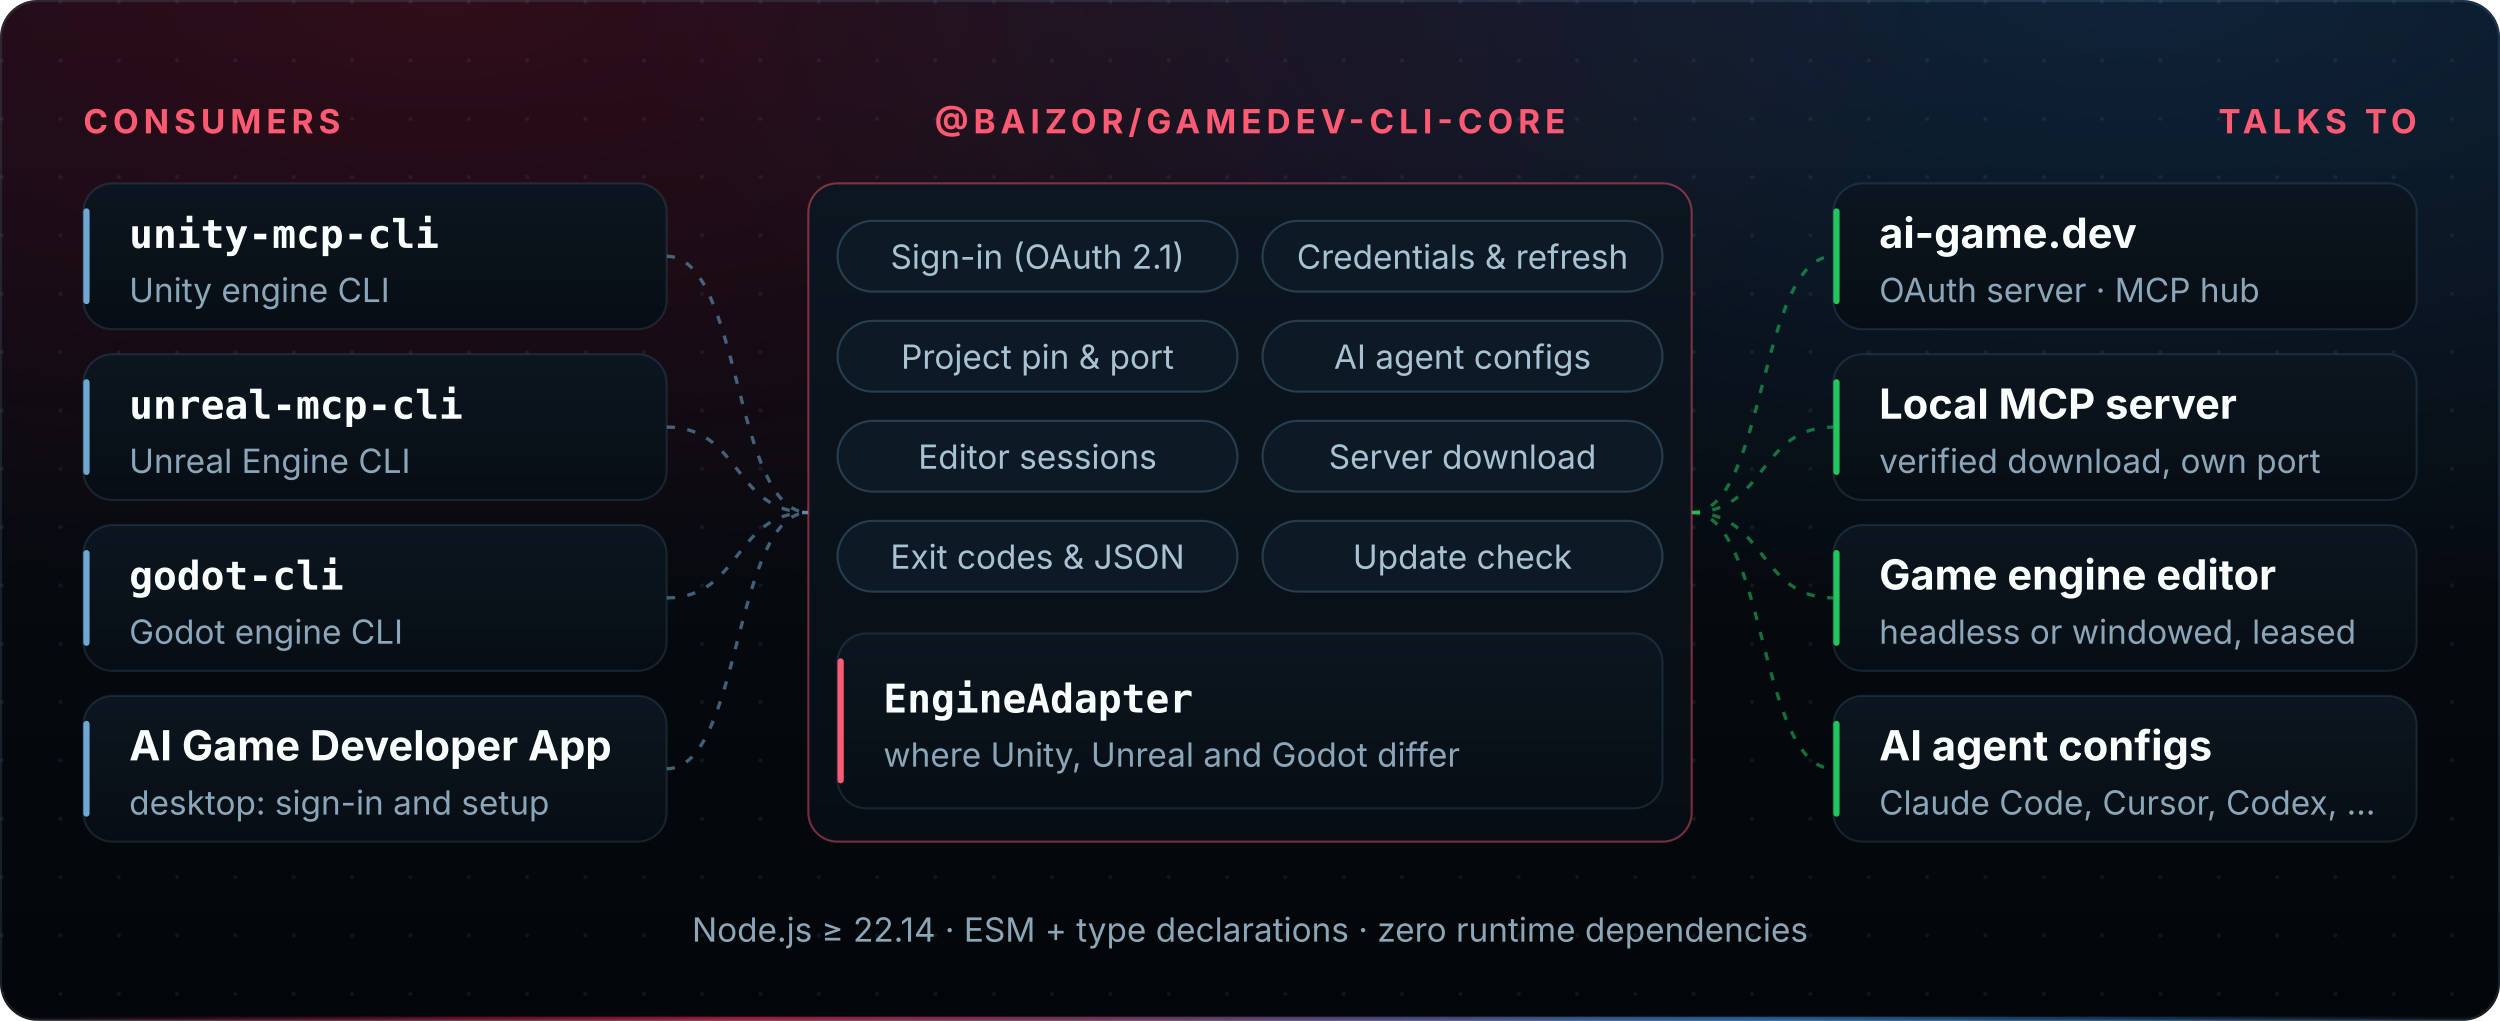
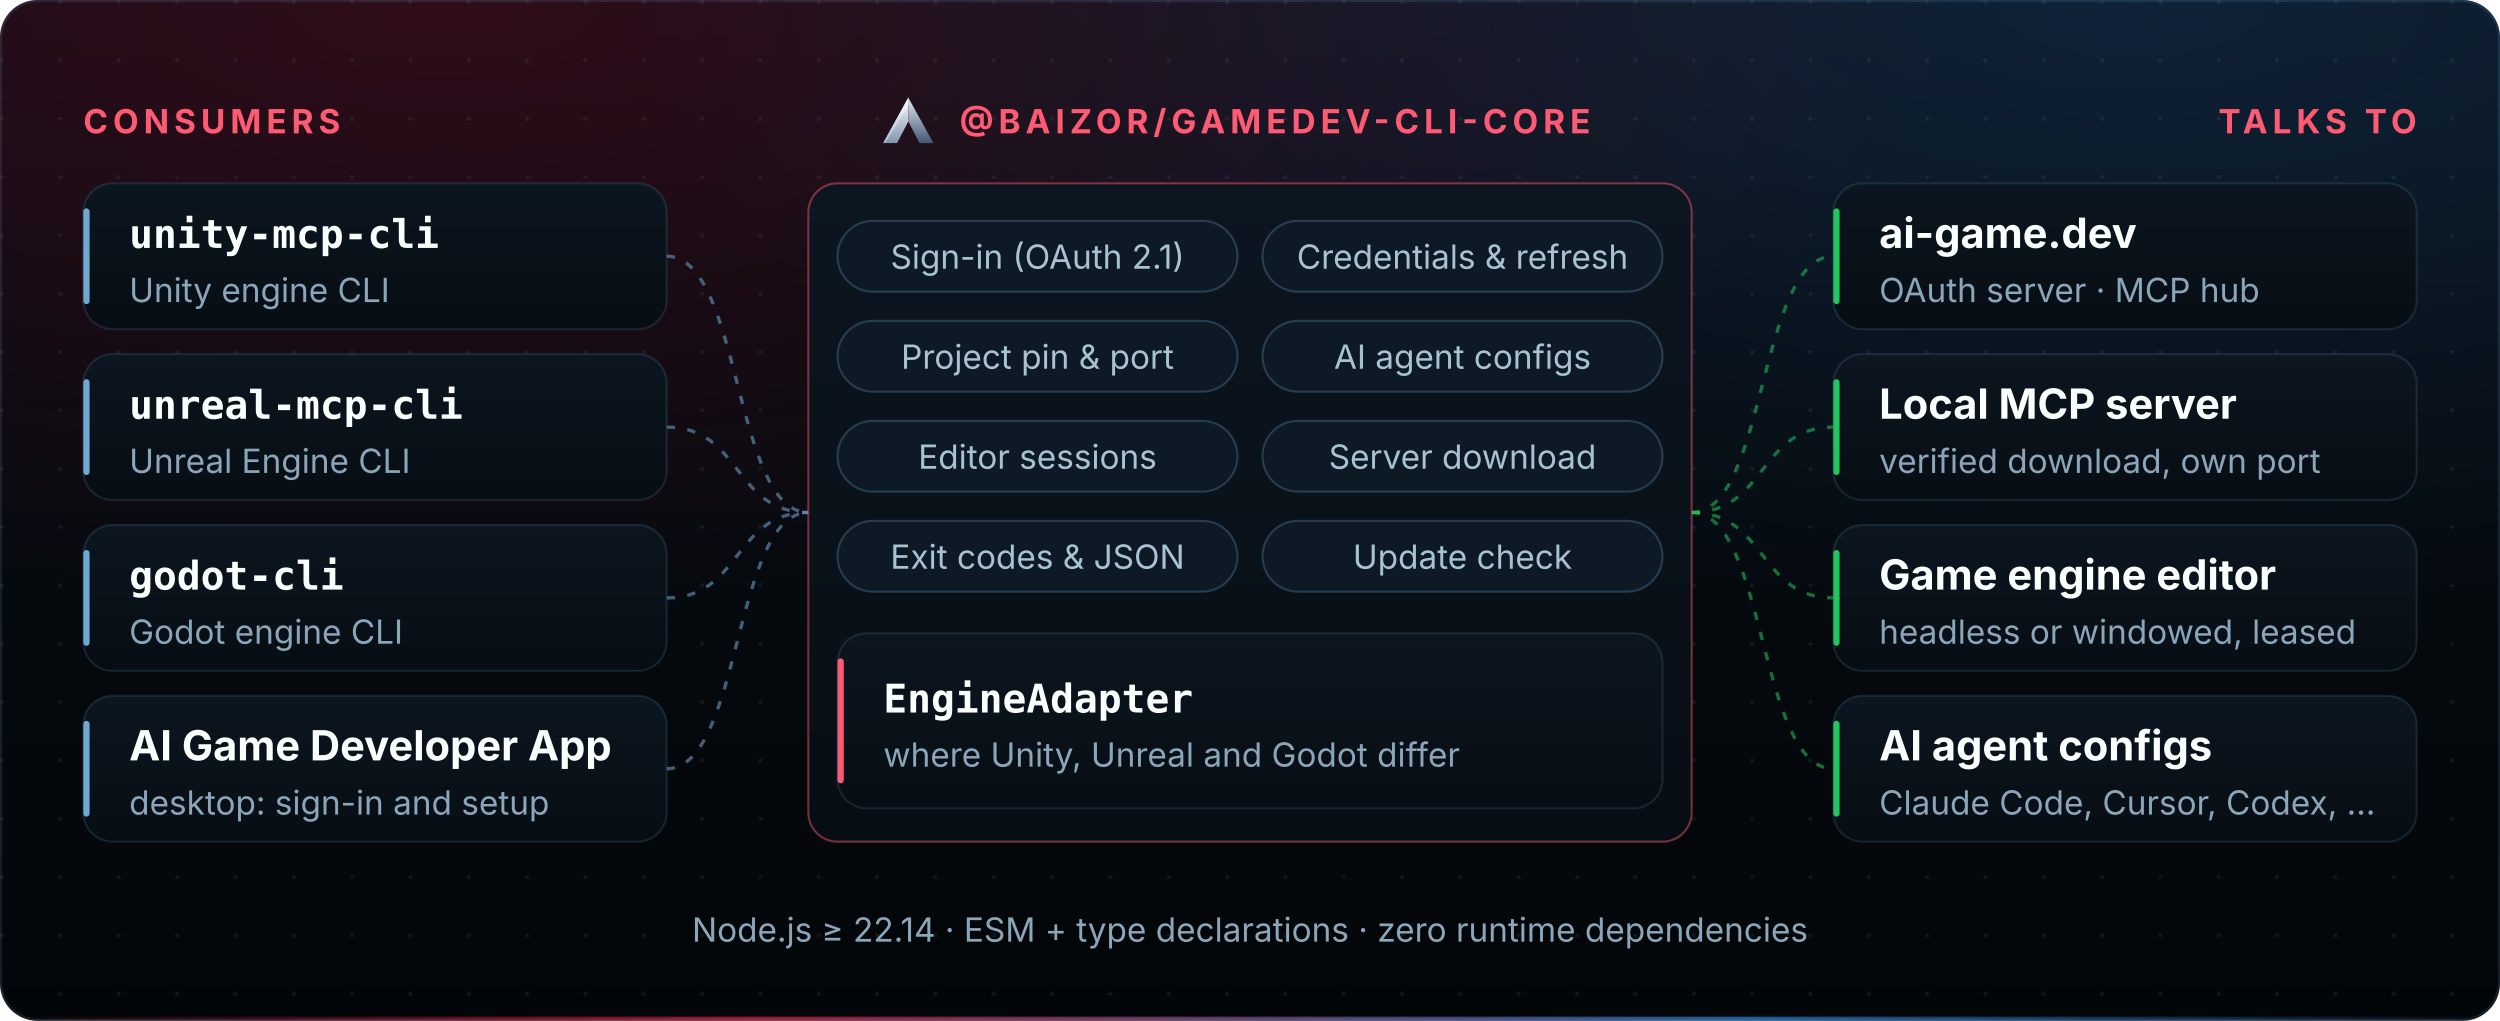
<svg xmlns="http://www.w3.org/2000/svg" width="1200" height="490" viewBox="0 0 1200 490" role="img" aria-label="Architecture: the engine CLIs and the App call cli-core, which talks to ai-game.dev, the local MCP server, the engine editor and AI agent configs">
  <defs>
    <linearGradient id="bg" x1="0" y1="0" x2="0" y2="1">
      <stop offset="0" stop-color="#080F17" />
      <stop offset="1" stop-color="#030609" />
    </linearGradient>
    <radialGradient id="hzR" cx="0.18" cy="0" r="0.6">
      <stop offset="0" stop-color="#FF002A" stop-opacity="0.16" />
      <stop offset="1" stop-color="#FF002A" stop-opacity="0" />
    </radialGradient>
    <radialGradient id="hzB" cx="0.85" cy="0" r="0.6">
      <stop offset="0" stop-color="#3B9BFF" stop-opacity="0.14" />
      <stop offset="1" stop-color="#3B9BFF" stop-opacity="0" />
    </radialGradient>
    <pattern id="dots" width="28" height="28" patternUnits="userSpaceOnUse">
      <circle cx="1" cy="1" r="1" fill="#A8C2D2" fill-opacity="0.08" />
    </pattern>
    <linearGradient id="rule" x1="0" y1="0" x2="1" y2="0">
      <stop offset="0" stop-color="#FF002A" stop-opacity="0" />
      <stop offset="0.3" stop-color="#FF2448" stop-opacity="0.6" />
      <stop offset="0.7" stop-color="#3B9BFF" stop-opacity="0.55" />
      <stop offset="1" stop-color="#3B9BFF" stop-opacity="0" />
    </linearGradient>
    <linearGradient id="card" x1="0" y1="0" x2="0" y2="1">
      <stop offset="0" stop-color="#0C1620" />
      <stop offset="1" stop-color="#070D14" />
    </linearGradient>
+     <linearGradient id="logoL" gradientUnits="userSpaceOnUse" x1="512" y1="190" x2="512" y2="785">
+       <stop offset="0" stop-color="#FFFFFF" />
+       <stop offset="1" stop-color="#8395AD" />
+     </linearGradient>
+     <linearGradient id="logoR" gradientUnits="userSpaceOnUse" x1="512" y1="190" x2="512" y2="785">
+       <stop offset="0" stop-color="#E1E8F1" />
+       <stop offset="1" stop-color="#455974" />
+     </linearGradient>
+     <linearGradient id="logoB" gradientUnits="userSpaceOnUse" x1="512" y1="190" x2="512" y2="785">
+       <stop offset="0" stop-color="#FFFFFF" />
+       <stop offset="1" stop-color="#AABBD0" />
+     </linearGradient>
+     <radialGradient id="logoGlow">
+       <stop offset="0" stop-color="#6FA8D0" stop-opacity=".18" />
+       <stop offset="1" stop-color="#6FA8D0" stop-opacity="0" />
+     </radialGradient>
    <linearGradient id="brand" x1="0" y1="0" x2="1" y2="1">
      <stop offset="0" stop-color="#FF5A73" />
      <stop offset="1" stop-color="#6FA8D0" />
    </linearGradient>
    <clipPath id="frame">
      <rect width="1200" height="490" rx="18" />
    </clipPath>
  </defs>
  <style>
    .s { font-family: Inter, 'Segoe UI', system-ui, -apple-system, Helvetica, Arial, sans-serif; } .m { font-family: 'JetBrains Mono', 'Cascadia Code', Consolas, Menlo, monospace; white-space: pre; }
    .pulse { animation: pulse 3.2s ease-in-out infinite; transform-box: fill-box; transform-origin: center; }
    @keyframes pulse { 0%,100% { opacity: .85; transform: scale(1); } 50% { opacity: 1; transform: scale(1.04); } }
    .spin { animation: spin 40s linear infinite; transform-box: fill-box; transform-origin: center; }
    .spin.r { animation-duration: 60s; animation-direction: reverse; }
    @keyframes spin { to { transform: rotate(360deg); } }
    .blink { animation: blink 1.1s steps(1) infinite; } @keyframes blink { 50% { opacity: 0; } }
    
    @media (prefers-reduced-motion: reduce) { * { animation: none !important; } }
  </style>
  <g clip-path="url(#frame)">
    <rect width="1200" height="490" fill="url(#bg)" />
    <rect width="1200" height="490" fill="url(#hzR)" />
    <rect width="1200" height="490" fill="url(#hzB)" />
    <rect width="1200" height="490" fill="url(#dots)" />
    <text x="40" y="64" text-anchor="start" class="s" font-size="16" font-weight="700" letter-spacing="2.4" fill="#FF5A73">CONSUMERS</text>
-     <text x="600" y="64" text-anchor="middle" class="s" font-size="16" font-weight="700" letter-spacing="2.4" fill="#FF5A73">@BAIZOR/GAMEDEV-CLI-CORE</text>
+     <g transform="translate(417.10 39.72) scale(0.0369)">
+       <path d="M512 194 L512 504 L366 785 L185 785 Z" fill="url(#logoL)" />
+       <path d="M512 194 L839 785 L658 785 L512 504 Z" fill="url(#logoR)" />
+       <path d="M512 194 L512 294 L223 767 L185 785 Z" fill="url(#logoB)" />
+     </g>
+     <text x="612" y="64" text-anchor="middle" class="s" font-size="16" font-weight="700" letter-spacing="2.4" fill="#FF5A73">@BAIZOR/GAMEDEV-CLI-CORE</text>
    <text x="1160" y="64" text-anchor="end" class="s" font-size="16" font-weight="700" letter-spacing="2.4" fill="#FF5A73">TALKS TO</text>
    <path id="w5" d="M320 123 C356 123 352 246 388 246" fill="none" stroke="#6FA8D0" stroke-opacity=".55" stroke-width="1.6" stroke-dasharray="4 6" />
    <circle r="4" fill="#6FA8D0">
      <animateMotion dur="2.4s" begin="-0.0s" repeatCount="indefinite">
        <mpath href="#w5" />
      </animateMotion>
    </circle>
    <rect x="40" y="88" width="280" height="70" rx="14" fill="url(#card)" stroke="rgba(111,168,208,0.16)" />
    <rect x="40" y="100" width="3" height="46" rx="1.5" fill="#6FA8D0" />
    <text x="62" y="119.0" class="m" font-size="19" font-weight="700" fill="#FAFFFD">unity-mcp-cli</text>
    <text x="62" y="145.0" class="s" font-size="16" fill="#8AA6B8">Unity engine CLI</text>
    <path id="w6" d="M320 205 C356 205 352 246 388 246" fill="none" stroke="#6FA8D0" stroke-opacity=".55" stroke-width="1.6" stroke-dasharray="4 6" />
    <circle r="4" fill="#6FA8D0">
      <animateMotion dur="2.4s" begin="-0.6s" repeatCount="indefinite">
        <mpath href="#w6" />
      </animateMotion>
    </circle>
    <rect x="40" y="170" width="280" height="70" rx="14" fill="url(#card)" stroke="rgba(111,168,208,0.16)" />
    <rect x="40" y="182" width="3" height="46" rx="1.5" fill="#6FA8D0" />
    <text x="62" y="201.0" class="m" font-size="19" font-weight="700" fill="#FAFFFD">unreal-mcp-cli</text>
    <text x="62" y="227.0" class="s" font-size="16" fill="#8AA6B8">Unreal Engine CLI</text>
    <path id="w7" d="M320 287 C356 287 352 246 388 246" fill="none" stroke="#6FA8D0" stroke-opacity=".55" stroke-width="1.6" stroke-dasharray="4 6" />
    <circle r="4" fill="#6FA8D0">
      <animateMotion dur="2.4s" begin="-1.2s" repeatCount="indefinite">
        <mpath href="#w7" />
      </animateMotion>
    </circle>
    <rect x="40" y="252" width="280" height="70" rx="14" fill="url(#card)" stroke="rgba(111,168,208,0.16)" />
    <rect x="40" y="264" width="3" height="46" rx="1.5" fill="#6FA8D0" />
    <text x="62" y="283.0" class="m" font-size="19" font-weight="700" fill="#FAFFFD">godot-cli</text>
    <text x="62" y="309.0" class="s" font-size="16" fill="#8AA6B8">Godot engine CLI</text>
    <path id="w8" d="M320 369 C356 369 352 246 388 246" fill="none" stroke="#6FA8D0" stroke-opacity=".55" stroke-width="1.6" stroke-dasharray="4 6" />
    <circle r="4" fill="#6FA8D0">
      <animateMotion dur="2.4s" begin="-1.8s" repeatCount="indefinite">
        <mpath href="#w8" />
      </animateMotion>
    </circle>
    <rect x="40" y="334" width="280" height="70" rx="14" fill="url(#card)" stroke="rgba(111,168,208,0.16)" />
    <rect x="40" y="346" width="3" height="46" rx="1.5" fill="#6FA8D0" />
    <text x="62" y="365.0" class="s" font-size="20" font-weight="700" fill="#FAFFFD">AI Game Developer App</text>
    <text x="62" y="391.0" class="s" font-size="16" fill="#8AA6B8">desktop: sign-in and setup</text>
    <path id="w9" d="M812 246 C848 246 844 123 880 123" fill="none" stroke="#22C55E" stroke-opacity=".55" stroke-width="1.6" stroke-dasharray="4 6" />
    <circle r="4" fill="#22C55E">
      <animateMotion dur="2.4s" begin="-0.0s" repeatCount="indefinite">
        <mpath href="#w9" />
      </animateMotion>
    </circle>
    <rect x="880" y="88" width="280" height="70" rx="14" fill="url(#card)" stroke="rgba(111,168,208,0.16)" />
    <rect x="880" y="100" width="3" height="46" rx="1.5" fill="#22C55E" />
    <text x="902" y="119.0" class="s" font-size="20" font-weight="700" fill="#FAFFFD">ai-game.dev</text>
    <text x="902" y="145.0" class="s" font-size="16" fill="#8AA6B8">OAuth server · MCP hub</text>
    <path id="w10" d="M812 246 C848 246 844 205 880 205" fill="none" stroke="#22C55E" stroke-opacity=".55" stroke-width="1.6" stroke-dasharray="4 6" />
    <circle r="4" fill="#22C55E">
      <animateMotion dur="2.4s" begin="-0.6s" repeatCount="indefinite">
        <mpath href="#w10" />
      </animateMotion>
    </circle>
    <rect x="880" y="170" width="280" height="70" rx="14" fill="url(#card)" stroke="rgba(111,168,208,0.16)" />
    <rect x="880" y="182" width="3" height="46" rx="1.5" fill="#22C55E" />
    <text x="902" y="201.0" class="s" font-size="20" font-weight="700" fill="#FAFFFD">Local MCP server</text>
    <text x="902" y="227.0" class="s" font-size="16" fill="#8AA6B8">verified download, own port</text>
    <path id="w11" d="M812 246 C848 246 844 287 880 287" fill="none" stroke="#22C55E" stroke-opacity=".55" stroke-width="1.6" stroke-dasharray="4 6" />
    <circle r="4" fill="#22C55E">
      <animateMotion dur="2.4s" begin="-1.2s" repeatCount="indefinite">
        <mpath href="#w11" />
      </animateMotion>
    </circle>
    <rect x="880" y="252" width="280" height="70" rx="14" fill="url(#card)" stroke="rgba(111,168,208,0.16)" />
    <rect x="880" y="264" width="3" height="46" rx="1.5" fill="#22C55E" />
    <text x="902" y="283.0" class="s" font-size="20" font-weight="700" fill="#FAFFFD">Game engine editor</text>
    <text x="902" y="309.0" class="s" font-size="16" fill="#8AA6B8">headless or windowed, leased</text>
    <path id="w12" d="M812 246 C848 246 844 369 880 369" fill="none" stroke="#22C55E" stroke-opacity=".55" stroke-width="1.6" stroke-dasharray="4 6" />
    <circle r="4" fill="#22C55E">
      <animateMotion dur="2.4s" begin="-1.8s" repeatCount="indefinite">
        <mpath href="#w12" />
      </animateMotion>
    </circle>
    <rect x="880" y="334" width="280" height="70" rx="14" fill="url(#card)" stroke="rgba(111,168,208,0.16)" />
    <rect x="880" y="346" width="3" height="46" rx="1.5" fill="#22C55E" />
    <text x="902" y="365.0" class="s" font-size="20" font-weight="700" fill="#FAFFFD">AI agent configs</text>
    <text x="902" y="391.0" class="s" font-size="16" fill="#8AA6B8">Claude Code, Cursor, Codex, …</text>
    <rect x="388" y="88" width="424" height="316" rx="14" fill="url(#card)" stroke="#FF5A73" stroke-opacity=".45" />
    <g transform="translate(402 106)">
      <rect width="192" height="34" rx="17" fill="#0D1A25" stroke="rgba(111,168,208,0.45)" stroke-opacity=".6" />
      <text x="96.0" y="23" text-anchor="middle" class="s" font-size="16" fill="#A8C2D2">Sign-in (OAuth 2.1)</text>
    </g>
    <g transform="translate(606 106)">
      <rect width="192" height="34" rx="17" fill="#0D1A25" stroke="rgba(111,168,208,0.45)" stroke-opacity=".6" />
      <text x="96.0" y="23" text-anchor="middle" class="s" font-size="16" fill="#A8C2D2">Credentials &amp; refresh</text>
    </g>
    <g transform="translate(402 154)">
      <rect width="192" height="34" rx="17" fill="#0D1A25" stroke="rgba(111,168,208,0.45)" stroke-opacity=".6" />
      <text x="96.0" y="23" text-anchor="middle" class="s" font-size="16" fill="#A8C2D2">Project pin &amp; port</text>
    </g>
    <g transform="translate(606 154)">
      <rect width="192" height="34" rx="17" fill="#0D1A25" stroke="rgba(111,168,208,0.45)" stroke-opacity=".6" />
      <text x="96.0" y="23" text-anchor="middle" class="s" font-size="16" fill="#A8C2D2">AI agent configs</text>
    </g>
    <g transform="translate(402 202)">
      <rect width="192" height="34" rx="17" fill="#0D1A25" stroke="rgba(111,168,208,0.45)" stroke-opacity=".6" />
      <text x="96.0" y="23" text-anchor="middle" class="s" font-size="16" fill="#A8C2D2">Editor sessions</text>
    </g>
    <g transform="translate(606 202)">
      <rect width="192" height="34" rx="17" fill="#0D1A25" stroke="rgba(111,168,208,0.45)" stroke-opacity=".6" />
      <text x="96.0" y="23" text-anchor="middle" class="s" font-size="16" fill="#A8C2D2">Server download</text>
    </g>
    <g transform="translate(402 250)">
      <rect width="192" height="34" rx="17" fill="#0D1A25" stroke="rgba(111,168,208,0.45)" stroke-opacity=".6" />
      <text x="96.0" y="23" text-anchor="middle" class="s" font-size="16" fill="#A8C2D2">Exit codes &amp; JSON</text>
    </g>
    <g transform="translate(606 250)">
      <rect width="192" height="34" rx="17" fill="#0D1A25" stroke="rgba(111,168,208,0.45)" stroke-opacity=".6" />
      <text x="96.0" y="23" text-anchor="middle" class="s" font-size="16" fill="#A8C2D2">Update check</text>
    </g>
    <rect x="402" y="304" width="396" height="84" rx="14" fill="url(#card)" stroke="rgba(111,168,208,0.16)" />
    <rect x="402" y="316" width="3" height="60" rx="1.5" fill="#FF5A73" />
    <text x="424" y="342.0" class="m" font-size="19" font-weight="700" fill="#FAFFFD">EngineAdapter</text>
    <text x="424" y="368.0" class="s" font-size="16" fill="#8AA6B8">where Unity, Unreal and Godot differ</text>
    <text x="600" y="452" text-anchor="middle" class="s" font-size="16" fill="#8AA6B8">Node.js ≥ 22.14 · ESM + type declarations · zero runtime dependencies</text>
    <rect x="0" y="488" width="1200" height="2" fill="url(#rule)" />
  </g>
  <rect x=".5" y=".5" width="1199" height="489" rx="18" fill="none" stroke="rgba(111,168,208,0.16)" />
</svg>
